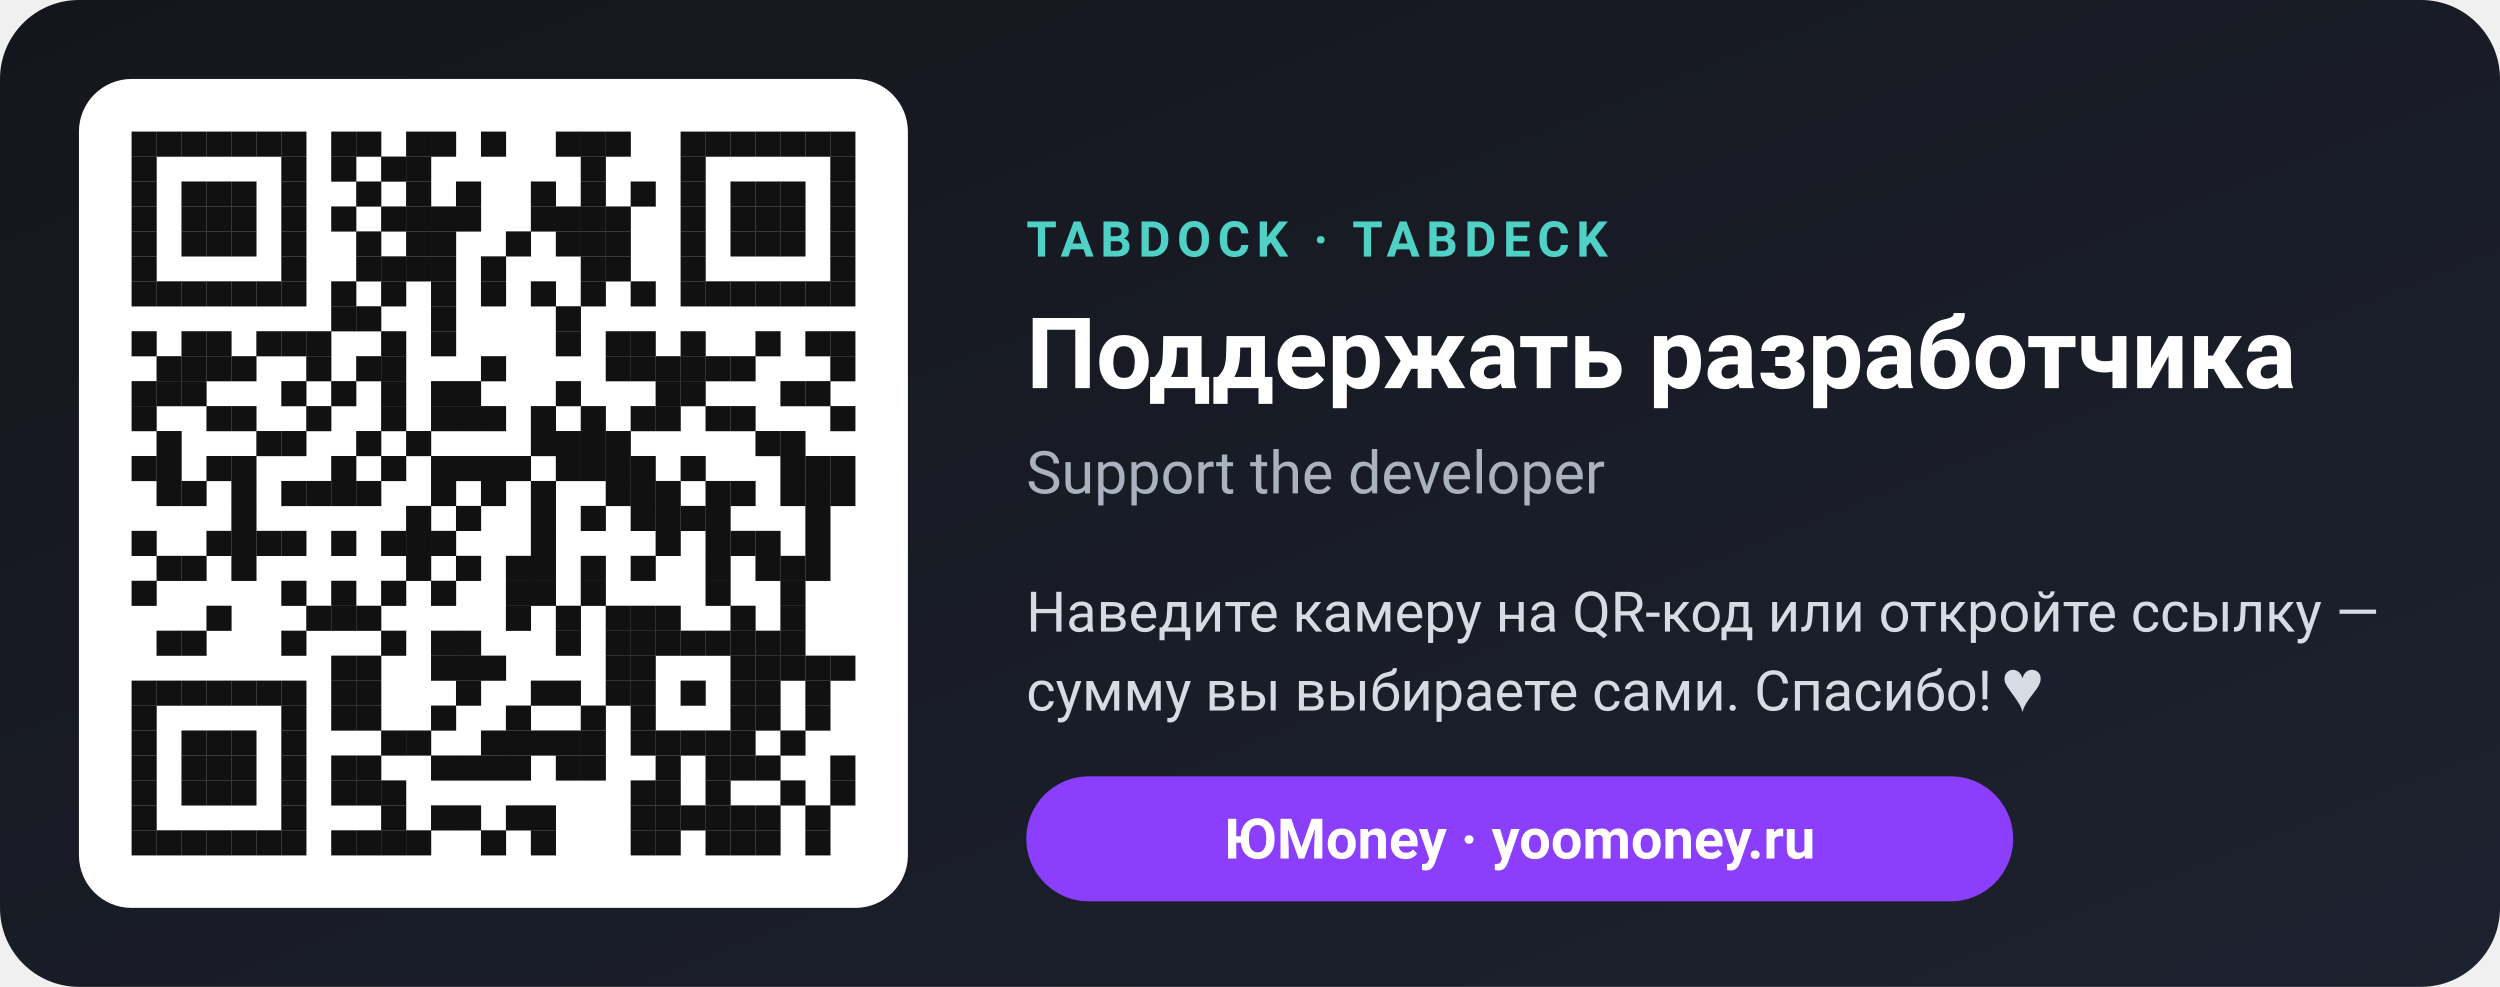
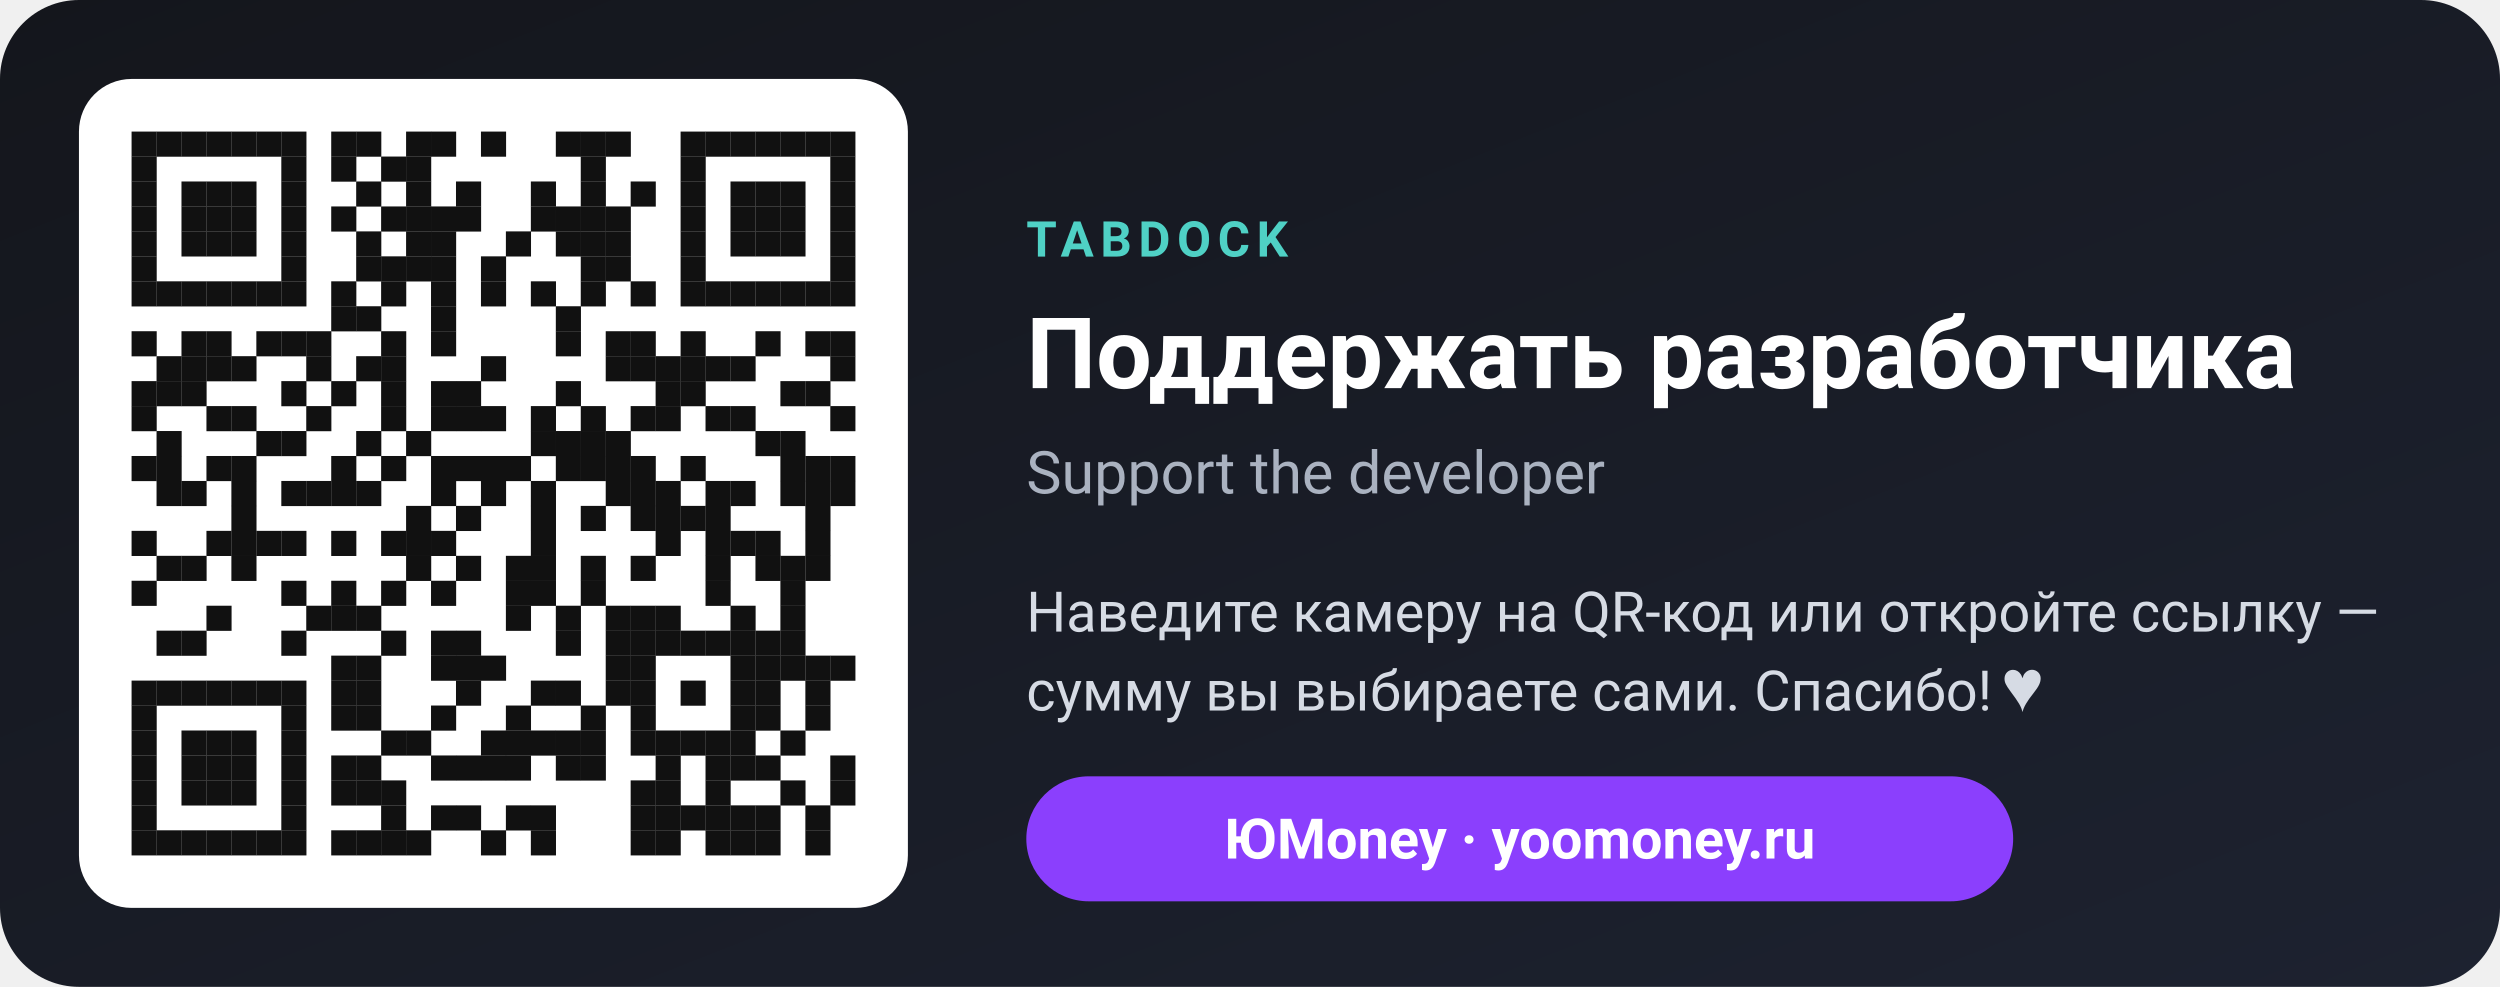
<svg xmlns="http://www.w3.org/2000/svg" width="760" height="300" viewBox="0 0 760 300" role="img" aria-label="Поддержать TabDock через ЮMoney / Support TabDock">
  <defs>
    <linearGradient id="g" x1="0" y1="0" x2="1" y2="1">
      <stop offset="0" stop-color="#14161c" />
      <stop offset="1" stop-color="#1d2230" />
    </linearGradient>
  </defs>
  <rect width="760" height="300" rx="24" fill="url(#g)" />
  <rect x="24" y="24" width="252" height="252" rx="16" fill="#ffffff" />
  <g fill="#111">
    <rect x="40.00" y="40.00" width="7.64" height="7.64" />
    <rect x="47.59" y="40.00" width="7.64" height="7.64" />
    <rect x="55.17" y="40.00" width="7.64" height="7.64" />
    <rect x="62.76" y="40.00" width="7.64" height="7.64" />
    <rect x="70.34" y="40.00" width="7.64" height="7.64" />
    <rect x="77.93" y="40.00" width="7.64" height="7.64" />
    <rect x="85.52" y="40.00" width="7.64" height="7.64" />
    <rect x="100.69" y="40.00" width="7.64" height="7.64" />
    <rect x="108.28" y="40.00" width="7.64" height="7.64" />
    <rect x="123.45" y="40.00" width="7.64" height="7.64" />
    <rect x="131.03" y="40.00" width="7.64" height="7.64" />
    <rect x="146.21" y="40.00" width="7.64" height="7.64" />
    <rect x="168.97" y="40.00" width="7.64" height="7.64" />
    <rect x="176.55" y="40.00" width="7.64" height="7.64" />
    <rect x="184.14" y="40.00" width="7.64" height="7.64" />
    <rect x="206.90" y="40.00" width="7.64" height="7.64" />
    <rect x="214.48" y="40.00" width="7.64" height="7.64" />
    <rect x="222.07" y="40.00" width="7.64" height="7.64" />
    <rect x="229.66" y="40.00" width="7.64" height="7.64" />
    <rect x="237.24" y="40.00" width="7.64" height="7.64" />
    <rect x="244.83" y="40.00" width="7.64" height="7.64" />
    <rect x="252.41" y="40.00" width="7.64" height="7.64" />
    <rect x="40.00" y="47.59" width="7.64" height="7.64" />
    <rect x="85.52" y="47.59" width="7.64" height="7.64" />
    <rect x="100.69" y="47.59" width="7.64" height="7.64" />
    <rect x="115.86" y="47.59" width="7.64" height="7.64" />
    <rect x="123.45" y="47.59" width="7.64" height="7.64" />
    <rect x="176.55" y="47.59" width="7.64" height="7.64" />
    <rect x="206.90" y="47.59" width="7.64" height="7.64" />
    <rect x="252.41" y="47.59" width="7.64" height="7.64" />
    <rect x="40.00" y="55.17" width="7.64" height="7.64" />
    <rect x="55.17" y="55.17" width="7.64" height="7.64" />
    <rect x="62.76" y="55.17" width="7.64" height="7.64" />
    <rect x="70.34" y="55.17" width="7.64" height="7.64" />
    <rect x="85.52" y="55.17" width="7.64" height="7.64" />
    <rect x="108.28" y="55.17" width="7.64" height="7.64" />
    <rect x="123.45" y="55.17" width="7.64" height="7.64" />
    <rect x="138.62" y="55.17" width="7.64" height="7.64" />
    <rect x="161.38" y="55.17" width="7.64" height="7.64" />
    <rect x="176.55" y="55.17" width="7.64" height="7.64" />
    <rect x="191.72" y="55.17" width="7.64" height="7.64" />
    <rect x="206.90" y="55.17" width="7.64" height="7.64" />
    <rect x="222.07" y="55.17" width="7.64" height="7.64" />
    <rect x="229.66" y="55.17" width="7.64" height="7.64" />
    <rect x="237.24" y="55.17" width="7.64" height="7.64" />
    <rect x="252.41" y="55.17" width="7.64" height="7.64" />
    <rect x="40.00" y="62.76" width="7.64" height="7.64" />
    <rect x="55.17" y="62.76" width="7.64" height="7.64" />
    <rect x="62.76" y="62.76" width="7.64" height="7.64" />
    <rect x="70.34" y="62.76" width="7.64" height="7.64" />
    <rect x="85.52" y="62.76" width="7.64" height="7.64" />
    <rect x="100.69" y="62.76" width="7.64" height="7.64" />
    <rect x="115.86" y="62.76" width="7.64" height="7.64" />
    <rect x="123.45" y="62.76" width="7.64" height="7.64" />
    <rect x="131.03" y="62.76" width="7.64" height="7.64" />
    <rect x="138.62" y="62.76" width="7.64" height="7.64" />
    <rect x="161.38" y="62.76" width="7.64" height="7.64" />
    <rect x="168.97" y="62.76" width="7.64" height="7.64" />
    <rect x="176.55" y="62.76" width="7.64" height="7.64" />
    <rect x="184.14" y="62.76" width="7.64" height="7.64" />
    <rect x="206.90" y="62.76" width="7.64" height="7.64" />
    <rect x="222.07" y="62.76" width="7.64" height="7.64" />
    <rect x="229.66" y="62.76" width="7.64" height="7.64" />
    <rect x="237.24" y="62.76" width="7.64" height="7.64" />
    <rect x="252.41" y="62.76" width="7.64" height="7.64" />
    <rect x="40.00" y="70.34" width="7.64" height="7.64" />
    <rect x="55.17" y="70.34" width="7.64" height="7.64" />
    <rect x="62.76" y="70.34" width="7.64" height="7.64" />
    <rect x="70.34" y="70.34" width="7.64" height="7.64" />
    <rect x="85.52" y="70.34" width="7.64" height="7.64" />
    <rect x="108.28" y="70.34" width="7.64" height="7.64" />
    <rect x="123.45" y="70.34" width="7.64" height="7.64" />
    <rect x="131.03" y="70.34" width="7.64" height="7.64" />
    <rect x="153.79" y="70.34" width="7.64" height="7.64" />
    <rect x="168.97" y="70.34" width="7.64" height="7.64" />
    <rect x="176.55" y="70.34" width="7.64" height="7.64" />
    <rect x="184.14" y="70.34" width="7.64" height="7.64" />
    <rect x="206.90" y="70.34" width="7.64" height="7.64" />
    <rect x="222.07" y="70.34" width="7.64" height="7.64" />
    <rect x="229.66" y="70.34" width="7.64" height="7.64" />
    <rect x="237.24" y="70.34" width="7.64" height="7.64" />
    <rect x="252.41" y="70.34" width="7.64" height="7.64" />
    <rect x="40.00" y="77.93" width="7.64" height="7.64" />
    <rect x="85.52" y="77.93" width="7.64" height="7.64" />
    <rect x="108.28" y="77.93" width="7.64" height="7.64" />
    <rect x="115.86" y="77.93" width="7.64" height="7.64" />
    <rect x="123.45" y="77.93" width="7.64" height="7.64" />
    <rect x="131.03" y="77.93" width="7.64" height="7.64" />
    <rect x="146.21" y="77.93" width="7.64" height="7.64" />
    <rect x="176.55" y="77.93" width="7.64" height="7.64" />
    <rect x="184.14" y="77.93" width="7.64" height="7.64" />
    <rect x="206.90" y="77.93" width="7.64" height="7.64" />
    <rect x="252.41" y="77.93" width="7.64" height="7.64" />
    <rect x="40.00" y="85.52" width="7.64" height="7.64" />
    <rect x="47.59" y="85.52" width="7.64" height="7.64" />
    <rect x="55.17" y="85.52" width="7.64" height="7.64" />
    <rect x="62.76" y="85.52" width="7.64" height="7.64" />
    <rect x="70.34" y="85.52" width="7.64" height="7.64" />
    <rect x="77.93" y="85.52" width="7.64" height="7.64" />
    <rect x="85.52" y="85.52" width="7.64" height="7.64" />
    <rect x="100.69" y="85.52" width="7.64" height="7.64" />
    <rect x="115.86" y="85.52" width="7.64" height="7.64" />
    <rect x="131.03" y="85.52" width="7.64" height="7.64" />
    <rect x="146.21" y="85.52" width="7.64" height="7.64" />
    <rect x="161.38" y="85.52" width="7.64" height="7.64" />
    <rect x="176.55" y="85.52" width="7.64" height="7.64" />
    <rect x="191.72" y="85.52" width="7.64" height="7.64" />
    <rect x="206.90" y="85.52" width="7.64" height="7.64" />
    <rect x="214.48" y="85.52" width="7.64" height="7.64" />
    <rect x="222.07" y="85.52" width="7.64" height="7.64" />
    <rect x="229.66" y="85.52" width="7.64" height="7.64" />
    <rect x="237.24" y="85.52" width="7.64" height="7.64" />
    <rect x="244.83" y="85.52" width="7.64" height="7.64" />
    <rect x="252.41" y="85.52" width="7.64" height="7.64" />
    <rect x="100.69" y="93.10" width="7.64" height="7.64" />
    <rect x="108.28" y="93.10" width="7.64" height="7.64" />
    <rect x="131.03" y="93.10" width="7.64" height="7.64" />
    <rect x="168.97" y="93.10" width="7.64" height="7.64" />
    <rect x="40.00" y="100.69" width="7.64" height="7.64" />
    <rect x="55.17" y="100.69" width="7.64" height="7.64" />
    <rect x="62.76" y="100.69" width="7.64" height="7.64" />
    <rect x="77.93" y="100.69" width="7.64" height="7.64" />
    <rect x="85.52" y="100.69" width="7.64" height="7.64" />
    <rect x="93.10" y="100.69" width="7.64" height="7.64" />
    <rect x="115.86" y="100.69" width="7.64" height="7.64" />
    <rect x="131.03" y="100.69" width="7.64" height="7.64" />
    <rect x="168.97" y="100.69" width="7.64" height="7.64" />
    <rect x="184.14" y="100.69" width="7.64" height="7.64" />
    <rect x="191.72" y="100.69" width="7.64" height="7.64" />
    <rect x="206.90" y="100.69" width="7.64" height="7.64" />
    <rect x="229.66" y="100.69" width="7.64" height="7.64" />
    <rect x="244.83" y="100.69" width="7.64" height="7.64" />
    <rect x="252.41" y="100.69" width="7.64" height="7.64" />
    <rect x="47.59" y="108.28" width="7.64" height="7.64" />
    <rect x="55.17" y="108.28" width="7.64" height="7.64" />
    <rect x="62.76" y="108.28" width="7.64" height="7.64" />
    <rect x="70.34" y="108.28" width="7.64" height="7.64" />
    <rect x="93.10" y="108.28" width="7.64" height="7.64" />
    <rect x="108.28" y="108.28" width="7.64" height="7.64" />
    <rect x="115.86" y="108.28" width="7.64" height="7.64" />
    <rect x="146.21" y="108.28" width="7.64" height="7.64" />
    <rect x="184.14" y="108.28" width="7.64" height="7.64" />
    <rect x="191.72" y="108.28" width="7.64" height="7.64" />
    <rect x="199.31" y="108.28" width="7.64" height="7.64" />
    <rect x="206.90" y="108.28" width="7.64" height="7.64" />
    <rect x="214.48" y="108.28" width="7.64" height="7.64" />
    <rect x="222.07" y="108.28" width="7.64" height="7.64" />
    <rect x="252.41" y="108.28" width="7.64" height="7.64" />
    <rect x="40.00" y="115.86" width="7.64" height="7.64" />
    <rect x="47.59" y="115.86" width="7.64" height="7.64" />
    <rect x="55.17" y="115.86" width="7.64" height="7.64" />
    <rect x="85.52" y="115.86" width="7.64" height="7.64" />
    <rect x="100.69" y="115.86" width="7.64" height="7.64" />
    <rect x="115.86" y="115.86" width="7.64" height="7.64" />
    <rect x="131.03" y="115.86" width="7.64" height="7.64" />
    <rect x="138.62" y="115.86" width="7.64" height="7.64" />
    <rect x="168.97" y="115.86" width="7.64" height="7.64" />
    <rect x="199.31" y="115.86" width="7.64" height="7.64" />
    <rect x="206.90" y="115.86" width="7.64" height="7.64" />
    <rect x="237.24" y="115.86" width="7.64" height="7.64" />
    <rect x="244.83" y="115.86" width="7.64" height="7.64" />
    <rect x="40.00" y="123.45" width="7.64" height="7.64" />
    <rect x="62.76" y="123.45" width="7.64" height="7.64" />
    <rect x="70.34" y="123.45" width="7.64" height="7.64" />
    <rect x="93.10" y="123.45" width="7.64" height="7.64" />
    <rect x="115.86" y="123.45" width="7.64" height="7.64" />
    <rect x="131.03" y="123.45" width="7.64" height="7.64" />
    <rect x="138.62" y="123.45" width="7.64" height="7.64" />
    <rect x="146.21" y="123.45" width="7.64" height="7.64" />
    <rect x="161.38" y="123.45" width="7.64" height="7.64" />
    <rect x="176.55" y="123.45" width="7.64" height="7.64" />
    <rect x="191.72" y="123.45" width="7.64" height="7.64" />
    <rect x="199.31" y="123.45" width="7.64" height="7.64" />
    <rect x="214.48" y="123.45" width="7.64" height="7.64" />
    <rect x="222.07" y="123.45" width="7.64" height="7.64" />
    <rect x="252.41" y="123.45" width="7.64" height="7.64" />
    <rect x="47.59" y="131.03" width="7.64" height="7.64" />
    <rect x="77.93" y="131.03" width="7.64" height="7.64" />
    <rect x="85.52" y="131.03" width="7.64" height="7.64" />
    <rect x="108.28" y="131.03" width="7.64" height="7.64" />
    <rect x="123.45" y="131.03" width="7.64" height="7.64" />
    <rect x="161.38" y="131.03" width="7.64" height="7.64" />
    <rect x="168.97" y="131.03" width="7.64" height="7.64" />
    <rect x="176.55" y="131.03" width="7.64" height="7.64" />
    <rect x="184.14" y="131.03" width="7.64" height="7.64" />
    <rect x="229.66" y="131.03" width="7.64" height="7.64" />
    <rect x="237.24" y="131.03" width="7.64" height="7.64" />
    <rect x="40.00" y="138.62" width="7.64" height="7.64" />
    <rect x="47.59" y="138.62" width="7.64" height="7.64" />
    <rect x="62.76" y="138.62" width="7.64" height="7.64" />
    <rect x="70.34" y="138.62" width="7.64" height="7.64" />
    <rect x="100.69" y="138.62" width="7.64" height="7.64" />
    <rect x="115.86" y="138.62" width="7.64" height="7.64" />
    <rect x="131.03" y="138.62" width="7.64" height="7.64" />
    <rect x="138.62" y="138.62" width="7.64" height="7.64" />
    <rect x="146.21" y="138.62" width="7.64" height="7.64" />
    <rect x="153.79" y="138.62" width="7.64" height="7.64" />
    <rect x="168.97" y="138.62" width="7.64" height="7.64" />
    <rect x="176.55" y="138.62" width="7.64" height="7.64" />
    <rect x="184.14" y="138.62" width="7.64" height="7.64" />
    <rect x="191.72" y="138.62" width="7.64" height="7.64" />
    <rect x="206.90" y="138.62" width="7.64" height="7.64" />
    <rect x="237.24" y="138.62" width="7.64" height="7.64" />
    <rect x="244.83" y="138.62" width="7.64" height="7.64" />
    <rect x="252.41" y="138.62" width="7.64" height="7.64" />
    <rect x="47.59" y="146.21" width="7.64" height="7.64" />
    <rect x="55.17" y="146.21" width="7.64" height="7.64" />
    <rect x="70.34" y="146.21" width="7.64" height="7.64" />
    <rect x="85.52" y="146.21" width="7.64" height="7.64" />
    <rect x="93.10" y="146.21" width="7.64" height="7.64" />
    <rect x="100.69" y="146.21" width="7.64" height="7.64" />
    <rect x="108.28" y="146.21" width="7.64" height="7.64" />
    <rect x="131.03" y="146.21" width="7.64" height="7.64" />
    <rect x="146.21" y="146.21" width="7.64" height="7.64" />
    <rect x="161.38" y="146.21" width="7.64" height="7.64" />
    <rect x="184.14" y="146.21" width="7.64" height="7.64" />
    <rect x="191.72" y="146.21" width="7.64" height="7.64" />
    <rect x="199.31" y="146.21" width="7.64" height="7.64" />
    <rect x="214.48" y="146.21" width="7.64" height="7.64" />
    <rect x="222.07" y="146.21" width="7.64" height="7.64" />
    <rect x="237.24" y="146.21" width="7.64" height="7.64" />
    <rect x="244.83" y="146.21" width="7.64" height="7.64" />
    <rect x="252.41" y="146.21" width="7.64" height="7.64" />
    <rect x="70.34" y="153.79" width="7.64" height="7.64" />
    <rect x="123.45" y="153.79" width="7.64" height="7.64" />
    <rect x="138.62" y="153.79" width="7.64" height="7.64" />
    <rect x="161.38" y="153.79" width="7.64" height="7.64" />
    <rect x="176.55" y="153.79" width="7.64" height="7.64" />
    <rect x="191.72" y="153.79" width="7.64" height="7.64" />
    <rect x="199.31" y="153.79" width="7.64" height="7.64" />
    <rect x="206.90" y="153.79" width="7.64" height="7.64" />
    <rect x="214.48" y="153.79" width="7.64" height="7.64" />
    <rect x="244.83" y="153.79" width="7.64" height="7.64" />
    <rect x="40.00" y="161.38" width="7.64" height="7.64" />
    <rect x="62.76" y="161.38" width="7.64" height="7.64" />
    <rect x="70.34" y="161.38" width="7.64" height="7.64" />
    <rect x="77.93" y="161.38" width="7.64" height="7.64" />
    <rect x="85.52" y="161.38" width="7.64" height="7.64" />
    <rect x="100.69" y="161.38" width="7.64" height="7.64" />
    <rect x="115.86" y="161.38" width="7.64" height="7.64" />
    <rect x="123.45" y="161.38" width="7.64" height="7.64" />
    <rect x="131.03" y="161.38" width="7.64" height="7.64" />
    <rect x="161.38" y="161.38" width="7.64" height="7.64" />
    <rect x="199.31" y="161.38" width="7.64" height="7.64" />
    <rect x="214.48" y="161.38" width="7.64" height="7.64" />
    <rect x="222.07" y="161.38" width="7.64" height="7.64" />
    <rect x="229.66" y="161.38" width="7.64" height="7.64" />
    <rect x="244.83" y="161.38" width="7.64" height="7.64" />
    <rect x="47.59" y="168.97" width="7.64" height="7.64" />
    <rect x="55.17" y="168.97" width="7.64" height="7.64" />
    <rect x="70.34" y="168.97" width="7.64" height="7.64" />
    <rect x="123.45" y="168.97" width="7.64" height="7.64" />
    <rect x="138.62" y="168.97" width="7.64" height="7.64" />
    <rect x="153.79" y="168.97" width="7.64" height="7.64" />
    <rect x="161.38" y="168.97" width="7.64" height="7.64" />
    <rect x="176.55" y="168.97" width="7.64" height="7.64" />
    <rect x="191.72" y="168.97" width="7.64" height="7.64" />
    <rect x="214.48" y="168.97" width="7.64" height="7.64" />
    <rect x="229.66" y="168.97" width="7.64" height="7.64" />
    <rect x="237.24" y="168.97" width="7.64" height="7.64" />
    <rect x="244.83" y="168.97" width="7.64" height="7.64" />
    <rect x="40.00" y="176.55" width="7.64" height="7.64" />
    <rect x="85.52" y="176.55" width="7.64" height="7.64" />
    <rect x="100.69" y="176.55" width="7.64" height="7.64" />
    <rect x="115.86" y="176.55" width="7.64" height="7.64" />
    <rect x="131.03" y="176.55" width="7.64" height="7.64" />
    <rect x="153.79" y="176.55" width="7.64" height="7.64" />
    <rect x="161.38" y="176.55" width="7.64" height="7.64" />
    <rect x="176.55" y="176.55" width="7.64" height="7.64" />
    <rect x="214.48" y="176.55" width="7.64" height="7.64" />
    <rect x="237.24" y="176.55" width="7.64" height="7.64" />
    <rect x="62.76" y="184.14" width="7.64" height="7.64" />
    <rect x="93.10" y="184.14" width="7.64" height="7.64" />
    <rect x="100.69" y="184.14" width="7.64" height="7.64" />
    <rect x="108.28" y="184.14" width="7.64" height="7.64" />
    <rect x="153.79" y="184.14" width="7.64" height="7.64" />
    <rect x="168.97" y="184.14" width="7.64" height="7.64" />
    <rect x="184.14" y="184.14" width="7.64" height="7.64" />
    <rect x="191.72" y="184.14" width="7.64" height="7.64" />
    <rect x="199.31" y="184.14" width="7.64" height="7.64" />
    <rect x="222.07" y="184.14" width="7.64" height="7.64" />
    <rect x="237.24" y="184.14" width="7.64" height="7.64" />
    <rect x="47.59" y="191.72" width="7.64" height="7.64" />
    <rect x="55.17" y="191.72" width="7.64" height="7.64" />
    <rect x="85.52" y="191.72" width="7.64" height="7.64" />
    <rect x="115.86" y="191.72" width="7.64" height="7.64" />
    <rect x="131.03" y="191.72" width="7.64" height="7.64" />
    <rect x="138.62" y="191.72" width="7.64" height="7.64" />
    <rect x="168.97" y="191.72" width="7.64" height="7.64" />
    <rect x="184.14" y="191.72" width="7.64" height="7.64" />
    <rect x="191.72" y="191.72" width="7.64" height="7.64" />
    <rect x="199.31" y="191.72" width="7.64" height="7.64" />
    <rect x="206.90" y="191.72" width="7.64" height="7.64" />
    <rect x="214.48" y="191.72" width="7.64" height="7.64" />
    <rect x="222.07" y="191.72" width="7.64" height="7.64" />
    <rect x="229.66" y="191.72" width="7.64" height="7.64" />
    <rect x="237.24" y="191.72" width="7.64" height="7.64" />
    <rect x="100.69" y="199.31" width="7.64" height="7.64" />
    <rect x="108.28" y="199.31" width="7.64" height="7.64" />
    <rect x="131.03" y="199.31" width="7.64" height="7.64" />
    <rect x="138.62" y="199.31" width="7.64" height="7.64" />
    <rect x="146.21" y="199.31" width="7.64" height="7.64" />
    <rect x="184.14" y="199.31" width="7.64" height="7.64" />
    <rect x="191.72" y="199.31" width="7.64" height="7.64" />
    <rect x="222.07" y="199.31" width="7.64" height="7.64" />
    <rect x="229.66" y="199.31" width="7.64" height="7.64" />
    <rect x="237.24" y="199.31" width="7.64" height="7.64" />
    <rect x="244.83" y="199.31" width="7.64" height="7.64" />
    <rect x="252.41" y="199.31" width="7.64" height="7.64" />
    <rect x="40.00" y="206.90" width="7.64" height="7.64" />
    <rect x="47.59" y="206.90" width="7.64" height="7.64" />
    <rect x="55.17" y="206.90" width="7.64" height="7.64" />
    <rect x="62.76" y="206.90" width="7.64" height="7.64" />
    <rect x="70.34" y="206.90" width="7.64" height="7.64" />
    <rect x="77.93" y="206.90" width="7.64" height="7.64" />
    <rect x="85.52" y="206.90" width="7.64" height="7.64" />
    <rect x="100.69" y="206.90" width="7.64" height="7.64" />
    <rect x="108.28" y="206.90" width="7.64" height="7.64" />
    <rect x="138.62" y="206.90" width="7.64" height="7.64" />
    <rect x="161.38" y="206.90" width="7.64" height="7.64" />
    <rect x="168.97" y="206.90" width="7.64" height="7.64" />
    <rect x="184.14" y="206.90" width="7.64" height="7.64" />
    <rect x="191.72" y="206.90" width="7.64" height="7.64" />
    <rect x="206.90" y="206.90" width="7.64" height="7.64" />
    <rect x="222.07" y="206.90" width="7.64" height="7.64" />
    <rect x="229.66" y="206.90" width="7.64" height="7.64" />
    <rect x="244.83" y="206.90" width="7.64" height="7.64" />
    <rect x="40.00" y="214.48" width="7.64" height="7.64" />
    <rect x="85.52" y="214.48" width="7.64" height="7.64" />
    <rect x="100.69" y="214.48" width="7.64" height="7.64" />
    <rect x="108.28" y="214.48" width="7.64" height="7.64" />
    <rect x="131.03" y="214.48" width="7.64" height="7.64" />
    <rect x="153.79" y="214.48" width="7.64" height="7.64" />
    <rect x="176.55" y="214.48" width="7.64" height="7.64" />
    <rect x="191.72" y="214.48" width="7.64" height="7.64" />
    <rect x="222.07" y="214.48" width="7.64" height="7.64" />
    <rect x="229.66" y="214.48" width="7.64" height="7.64" />
    <rect x="244.83" y="214.48" width="7.64" height="7.64" />
    <rect x="40.00" y="222.07" width="7.64" height="7.64" />
    <rect x="55.17" y="222.07" width="7.64" height="7.64" />
    <rect x="62.76" y="222.07" width="7.64" height="7.64" />
    <rect x="70.34" y="222.07" width="7.64" height="7.64" />
    <rect x="85.52" y="222.07" width="7.64" height="7.64" />
    <rect x="115.86" y="222.07" width="7.64" height="7.64" />
    <rect x="123.45" y="222.07" width="7.64" height="7.64" />
    <rect x="146.21" y="222.07" width="7.64" height="7.64" />
    <rect x="153.79" y="222.07" width="7.64" height="7.64" />
    <rect x="161.38" y="222.07" width="7.64" height="7.64" />
    <rect x="168.97" y="222.07" width="7.64" height="7.64" />
    <rect x="176.55" y="222.07" width="7.64" height="7.64" />
    <rect x="191.72" y="222.07" width="7.64" height="7.64" />
    <rect x="199.31" y="222.07" width="7.64" height="7.64" />
    <rect x="206.90" y="222.07" width="7.64" height="7.64" />
    <rect x="214.48" y="222.07" width="7.64" height="7.64" />
    <rect x="222.07" y="222.07" width="7.64" height="7.64" />
    <rect x="237.24" y="222.07" width="7.64" height="7.64" />
    <rect x="40.00" y="229.66" width="7.64" height="7.64" />
    <rect x="55.17" y="229.66" width="7.64" height="7.64" />
    <rect x="62.76" y="229.66" width="7.64" height="7.64" />
    <rect x="70.34" y="229.66" width="7.64" height="7.64" />
    <rect x="85.52" y="229.66" width="7.64" height="7.64" />
    <rect x="100.69" y="229.66" width="7.64" height="7.64" />
    <rect x="108.28" y="229.66" width="7.64" height="7.64" />
    <rect x="131.03" y="229.66" width="7.64" height="7.64" />
    <rect x="138.62" y="229.66" width="7.64" height="7.64" />
    <rect x="146.21" y="229.66" width="7.64" height="7.64" />
    <rect x="153.79" y="229.66" width="7.64" height="7.64" />
    <rect x="168.97" y="229.66" width="7.64" height="7.64" />
    <rect x="176.55" y="229.66" width="7.64" height="7.64" />
    <rect x="199.31" y="229.66" width="7.64" height="7.64" />
    <rect x="214.48" y="229.66" width="7.64" height="7.64" />
    <rect x="222.07" y="229.66" width="7.64" height="7.64" />
    <rect x="229.66" y="229.66" width="7.64" height="7.64" />
    <rect x="252.41" y="229.66" width="7.64" height="7.64" />
    <rect x="40.00" y="237.24" width="7.64" height="7.64" />
    <rect x="55.17" y="237.24" width="7.64" height="7.64" />
    <rect x="62.76" y="237.24" width="7.64" height="7.64" />
    <rect x="70.34" y="237.24" width="7.64" height="7.64" />
    <rect x="85.52" y="237.24" width="7.64" height="7.64" />
    <rect x="100.69" y="237.24" width="7.64" height="7.64" />
    <rect x="108.28" y="237.24" width="7.64" height="7.64" />
    <rect x="115.86" y="237.24" width="7.64" height="7.64" />
    <rect x="191.72" y="237.24" width="7.64" height="7.64" />
    <rect x="199.31" y="237.24" width="7.64" height="7.64" />
    <rect x="214.48" y="237.24" width="7.64" height="7.64" />
    <rect x="237.24" y="237.24" width="7.64" height="7.64" />
    <rect x="252.41" y="237.24" width="7.64" height="7.64" />
    <rect x="40.00" y="244.83" width="7.64" height="7.64" />
    <rect x="85.52" y="244.83" width="7.64" height="7.64" />
    <rect x="115.86" y="244.83" width="7.64" height="7.64" />
    <rect x="131.03" y="244.83" width="7.64" height="7.64" />
    <rect x="138.62" y="244.83" width="7.64" height="7.64" />
    <rect x="153.79" y="244.83" width="7.64" height="7.64" />
    <rect x="161.38" y="244.83" width="7.64" height="7.64" />
    <rect x="191.72" y="244.83" width="7.64" height="7.64" />
    <rect x="199.31" y="244.83" width="7.64" height="7.64" />
    <rect x="206.90" y="244.83" width="7.64" height="7.64" />
    <rect x="214.48" y="244.83" width="7.64" height="7.64" />
    <rect x="222.07" y="244.83" width="7.64" height="7.64" />
    <rect x="229.66" y="244.83" width="7.64" height="7.64" />
    <rect x="244.83" y="244.83" width="7.64" height="7.64" />
    <rect x="40.00" y="252.41" width="7.64" height="7.64" />
    <rect x="47.59" y="252.41" width="7.64" height="7.64" />
    <rect x="55.17" y="252.41" width="7.64" height="7.64" />
    <rect x="62.76" y="252.41" width="7.64" height="7.64" />
    <rect x="70.34" y="252.41" width="7.64" height="7.64" />
    <rect x="77.93" y="252.41" width="7.64" height="7.64" />
    <rect x="85.52" y="252.41" width="7.64" height="7.64" />
    <rect x="100.69" y="252.41" width="7.64" height="7.64" />
    <rect x="108.28" y="252.41" width="7.64" height="7.64" />
    <rect x="115.86" y="252.41" width="7.64" height="7.64" />
    <rect x="123.45" y="252.41" width="7.64" height="7.64" />
    <rect x="146.21" y="252.41" width="7.64" height="7.64" />
    <rect x="161.38" y="252.41" width="7.64" height="7.64" />
    <rect x="191.72" y="252.41" width="7.64" height="7.64" />
    <rect x="199.31" y="252.41" width="7.64" height="7.64" />
    <rect x="214.48" y="252.41" width="7.64" height="7.64" />
    <rect x="222.07" y="252.41" width="7.64" height="7.64" />
    <rect x="229.66" y="252.41" width="7.64" height="7.64" />
    <rect x="244.83" y="252.41" width="7.64" height="7.64" />
  </g>
  <g font-family="-apple-system, 'Segoe UI', Roboto, Helvetica, Arial, sans-serif">
-     <text x="312" y="78" fill="#4fd1c5" font-size="15" font-weight="700" letter-spacing="2">TABDOCK · TABDECK</text>
+     <text x="312" y="78" fill="#4fd1c5" font-size="15" font-weight="700" letter-spacing="2">TABDOCK</text>
    <text x="312" y="118" fill="#ffffff" font-size="30" font-weight="700">Поддержать разработчика</text>
    <text x="312" y="150" fill="#aab2c0" font-size="18">Support the developer</text>
    <text x="312" y="192" fill="#d6dbe4" font-size="17">Наведите камеру на QR-код или откройте ссылку —</text>
    <text x="312" y="216" fill="#d6dbe4" font-size="17">сумму вы выбираете сами. Спасибо! ♥</text>
    <rect x="312" y="236" width="300" height="38" rx="19" fill="#8b3ffd" />
    <text x="462" y="261" fill="#ffffff" font-size="17" font-weight="700" text-anchor="middle">ЮMoney · yoomoney.ru</text>
  </g>
</svg>
